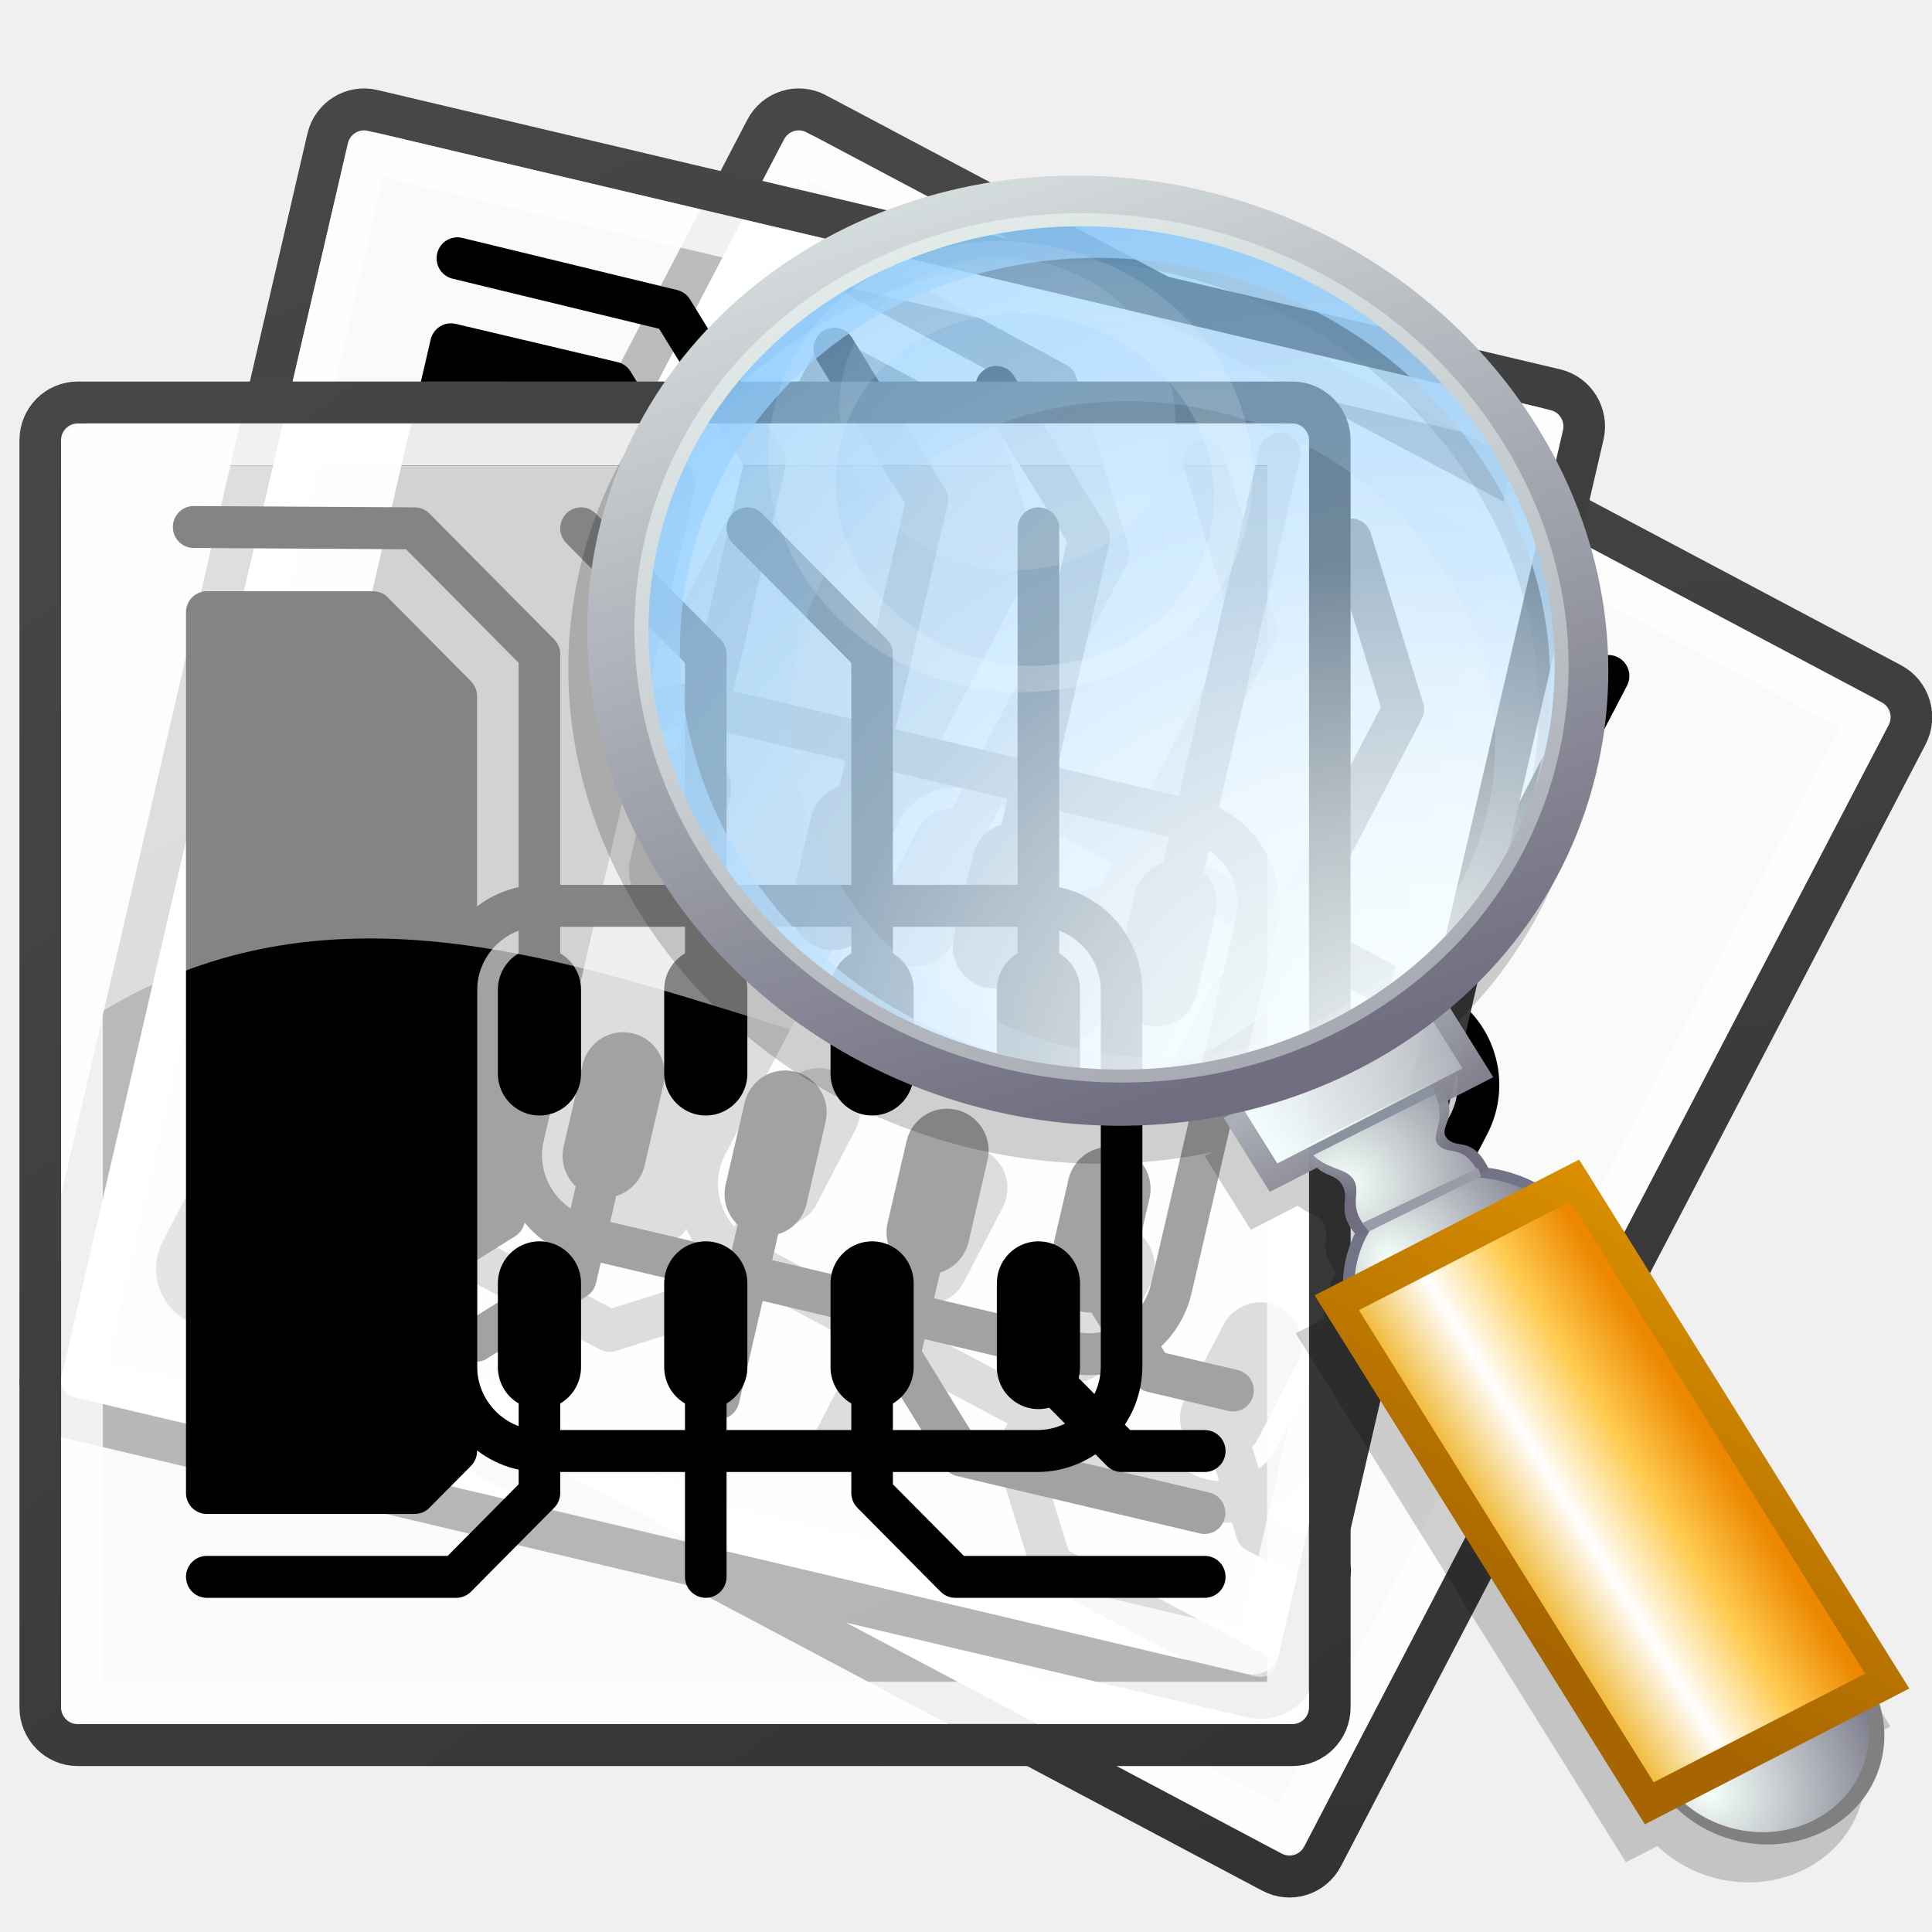
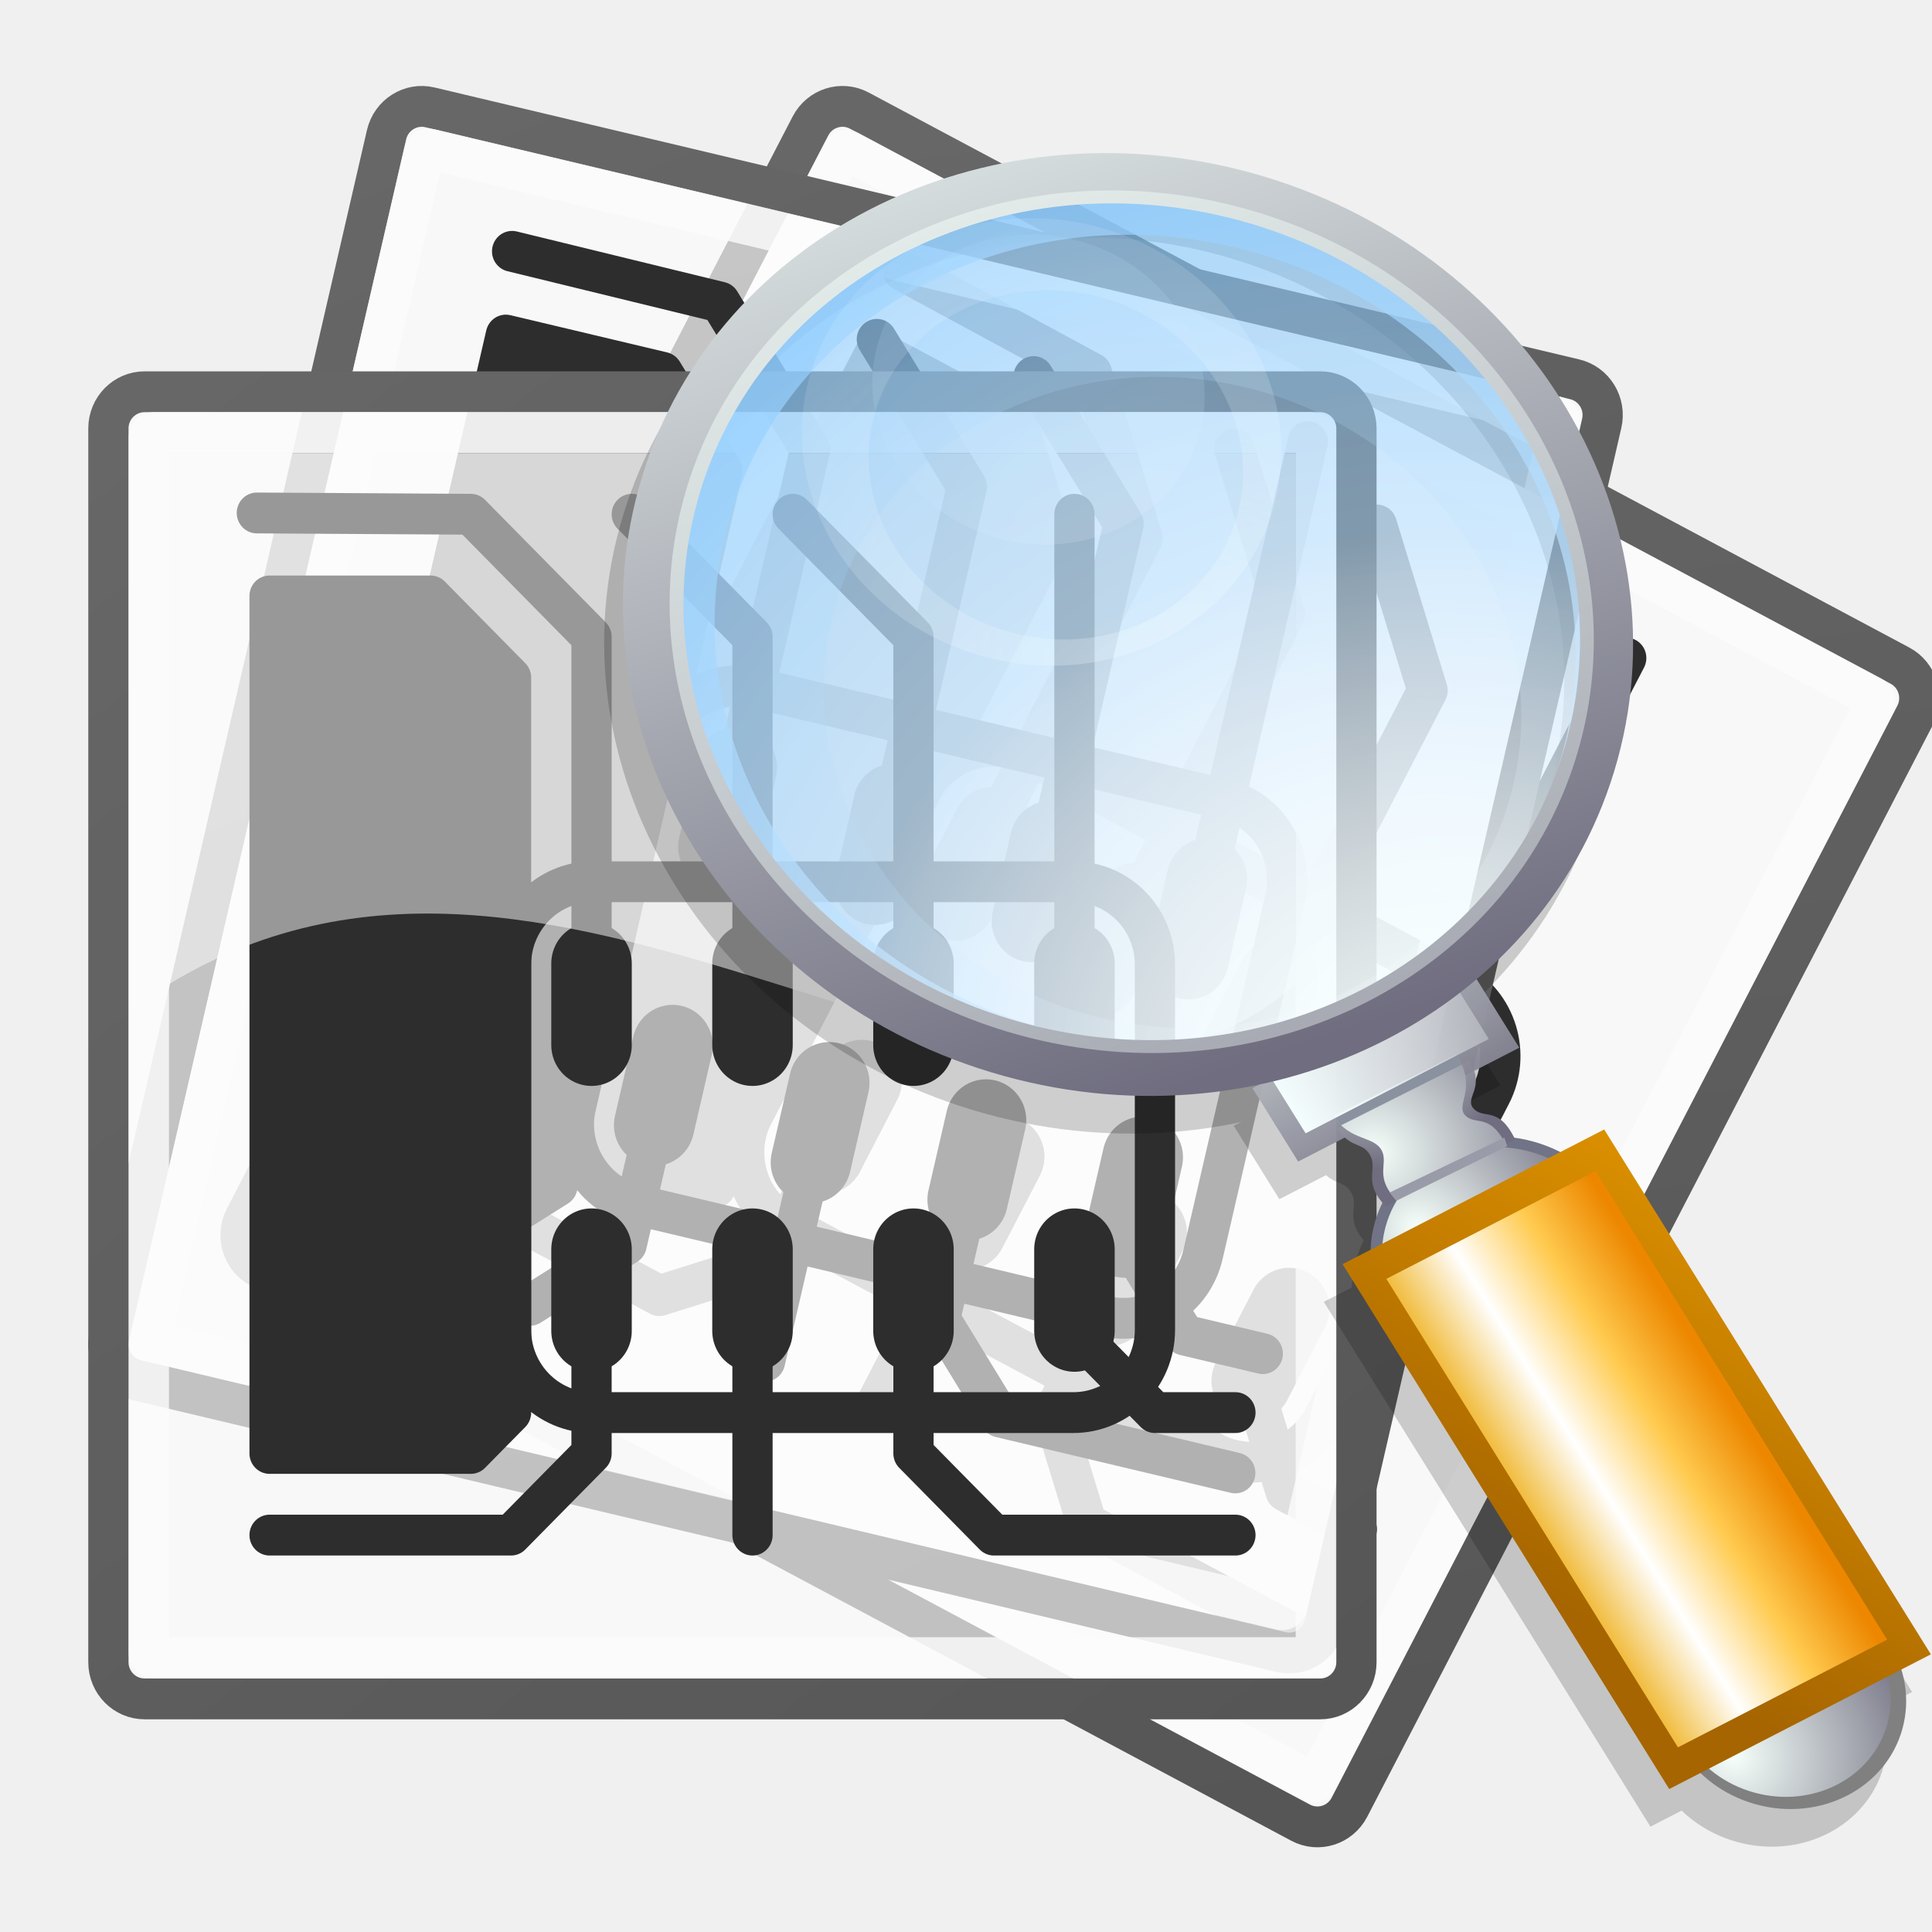
- <svg xmlns="http://www.w3.org/2000/svg" xmlns:xlink="http://www.w3.org/1999/xlink" height="48" width="48" version="1.1">
-   <defs>
-     <linearGradient id="ab" y2="4.219" gradientUnits="userSpaceOnUse" x2="7.596" gradientTransform="matrix(.88924 0 0 .78227 .62292 7.6472)" y1="43.994" x1="40.752">
-       <stop stop-color="#333" offset="0" />
-       <stop stop-color="#474747" offset="1" />
+ <svg xmlns="http://www.w3.org/2000/svg" xmlns:xlink="http://www.w3.org/1999/xlink" height="26" width="26" version="1.1" id="svg2">
+   <defs id="defs4">
+     <linearGradient id="ab" y2="4.219" gradientUnits="userSpaceOnUse" x2="7.596" gradientTransform="matrix(0.88924,0,0,0.78227,0.62292,7.6472)" y1="43.994" x1="40.752">
+       <stop stop-color="#333" offset="0" id="stop7" />
+       <stop stop-color="#474747" offset="1" id="stop9" />
    </linearGradient>
    <linearGradient id="a" y2="19500" gradientUnits="userSpaceOnUse" x2="15000" y1="14100" x1="10100">
-       <stop stop-color="#f5fffa" offset="0" />
-       <stop stop-color="#6f6d7f" offset="1.2" />
+       <stop stop-color="#f5fffa" offset="0" id="stop12" />
+       <stop stop-color="#6f6d7f" offset="1.2" id="stop14" />
    </linearGradient>
    <linearGradient id="b" y2="19500" gradientUnits="userSpaceOnUse" x2="15000" y1="14100" x1="10100">
-       <stop stop-color="#fff" stop-opacity="0.698" offset="0" />
-       <stop stop-color="#5db7ff" stop-opacity="0.698" offset="1.2" />
+       <stop stop-color="#fff" stop-opacity="0.698" offset="0" id="stop17" />
+       <stop stop-color="#5db7ff" stop-opacity="0.698" offset="1.2" id="stop19" />
    </linearGradient>
    <linearGradient id="x" y2="19500" gradientUnits="userSpaceOnUse" x2="15000" y1="14100" x1="10100">
-       <stop stop-color="#f5ffff" offset="0" />
-       <stop stop-color="#fff" stop-opacity="0" offset="1.2" />
+       <stop stop-color="#f5ffff" offset="0" id="stop22" />
+       <stop stop-color="#fff" stop-opacity="0" offset="1.2" id="stop24" />
    </linearGradient>
-     <radialGradient id="ac" xlink:href="#b" gradientUnits="userSpaceOnUse" cy="17526" cx="18632" gradientTransform="matrix(.001928 0 0 .001928 33.623 -11.394)" r="40170" />
+     <radialGradient id="ac" xlink:href="#b" gradientUnits="userSpaceOnUse" cy="17526" cx="18632" gradientTransform="matrix(0.001928,0,0,0.001928,33.623,-11.394)" r="40170" />
    <radialGradient id="ad" xlink:href="#b" gradientUnits="userSpaceOnUse" cy="17831" cx="18969" r="23166" />
-     <radialGradient id="ae" xlink:href="#a" gradientUnits="userSpaceOnUse" cy="27370" cx="25538" gradientTransform="translate(-1.2031e-5,1.3252e-4)" r="3682.2" />
-     <radialGradient id="af" xlink:href="#x" gradientUnits="userSpaceOnUse" cy="17398" cx="18401" gradientTransform="translate(-7.3214e-5,-4.3295e-5)" r="11888" />
-     <radialGradient id="ag" xlink:href="#a" gradientUnits="userSpaceOnUse" cy="15674" cx="16467" gradientTransform="matrix(.0019151 0 0 .0019411 33.623 -11.394)" r="3055.2" />
-     <radialGradient id="ah" xlink:href="#b" gradientUnits="userSpaceOnUse" cy="17753" cx="18300" gradientTransform="matrix(.001928 0 0 .001928 33.623 -11.394)" r="28430" />
-     <radialGradient id="ai" xlink:href="#a" gradientUnits="userSpaceOnUse" cy="33086" cx="-2182.7" gradientTransform="matrix(.0032733 0 0 .0011356 31.832 15.718)" r="11540" />
-     <radialGradient id="aj" xlink:href="#a" gradientUnits="userSpaceOnUse" cy="18596" cx="17070" gradientTransform="matrix(.0019519 0 0 .0019044 33.623 -11.394)" r="3734.6" />
-     <linearGradient id="ao" y2="39368" xlink:href="#x" gradientUnits="userSpaceOnUse" x2="2312.5" gradientTransform="matrix(.0032733 0 0 .0011356 31.832 15.718)" y1="39560" x1="-1083.8" />
-     <radialGradient id="ak" xlink:href="#b" gradientUnits="userSpaceOnUse" cy="11246" cx="13190" gradientTransform="translate(-9.4474e-5,4.0964e-5)" r="16248" />
-     <linearGradient id="ap" y2="18951" xlink:href="#a" gradientUnits="userSpaceOnUse" x2="12508" gradientTransform="matrix(.001928 0 0 .001928 33.623 -11.394)" y1="-85.143" x1="-1308.3" />
+     <radialGradient id="ae" xlink:href="#a" gradientUnits="userSpaceOnUse" cy="27370" cx="25538" gradientTransform="translate(-1.2031e-5,1.3251999e-4)" r="3682.2" />
+     <radialGradient id="af" xlink:href="#x" gradientUnits="userSpaceOnUse" cy="17398" cx="18401" gradientTransform="translate(-7.3214012e-5,-4.3294996e-5)" r="11888" />
+     <radialGradient id="ag" xlink:href="#a" gradientUnits="userSpaceOnUse" cy="15674" cx="16467" gradientTransform="matrix(0.0019151,0,0,0.0019411,33.623,-11.394)" r="3055.2" />
+     <radialGradient id="ah" xlink:href="#b" gradientUnits="userSpaceOnUse" cy="17753" cx="18300" gradientTransform="matrix(0.001928,0,0,0.001928,33.623,-11.394)" r="28430" />
+     <radialGradient id="ai" xlink:href="#a" gradientUnits="userSpaceOnUse" cy="33086" cx="-2182.7" gradientTransform="matrix(0.0032733,0,0,0.0011356,31.832,15.718)" r="11540" />
+     <radialGradient id="aj" xlink:href="#a" gradientUnits="userSpaceOnUse" cy="18596" cx="17070" gradientTransform="matrix(0.0019519,0,0,0.0019044,33.623,-11.394)" r="3734.6" />
+     <linearGradient id="ao" y2="39368" xlink:href="#x" gradientUnits="userSpaceOnUse" x2="2312.5" gradientTransform="matrix(0.0032733,0,0,0.0011356,31.832,15.718)" y1="39560" x1="-1083.8" />
+     <radialGradient id="ak" xlink:href="#b" gradientUnits="userSpaceOnUse" cy="11246" cx="13190" gradientTransform="translate(-9.4474e-5,4.0963997e-5)" r="16248" />
+     <linearGradient id="ap" y2="18951" xlink:href="#a" gradientUnits="userSpaceOnUse" x2="12508" gradientTransform="matrix(0.001928,0,0,0.001928,33.623,-11.394)" y1="-85.143" x1="-1308.3" />
    <radialGradient id="al" xlink:href="#a" gradientUnits="userSpaceOnUse" cy="29167" cx="26631" gradientTransform="translate(-1.1897e-4,-1.2562e-4)" r="4284.2" />
-     <linearGradient id="y" y2="20482" gradientUnits="userSpaceOnUse" x2="6753.4" gradientTransform="matrix(.0013312 0 0 .0027924 31.832 15.718)" y1="27356" x1="850.32">
-       <stop stop-color="#a66500" offset="0" />
-       <stop stop-color="#da8f00" offset="1" />
+     <linearGradient id="y" y2="20482" gradientUnits="userSpaceOnUse" x2="6753.4" gradientTransform="matrix(0.0013312,0,0,0.0027924,31.832,15.718)" y1="27356" x1="850.32">
+       <stop stop-color="#a66500" offset="0" id="stop39" />
+       <stop stop-color="#da8f00" offset="1" id="stop41" />
    </linearGradient>
-     <linearGradient id="z" y2="21261" gradientUnits="userSpaceOnUse" x2="3741.1" gradientTransform="matrix(.00126 0 0 .0029504 31.832 15.718)" y1="21261" x1="-3478.9">
-       <stop stop-color="#eda700" offset="0" />
-       <stop stop-color="#fff" offset=".388" />
-       <stop stop-color="#ffcb50" offset="0.7" />
-       <stop stop-color="#ed8700" offset="1" />
+     <linearGradient id="z" y2="21261" gradientUnits="userSpaceOnUse" x2="3741.1" gradientTransform="matrix(0.00126,0,0,0.0029504,31.832,15.718)" y1="21261" x1="-3478.9">
+       <stop stop-color="#eda700" offset="0" id="stop44" />
+       <stop stop-color="#fff" offset=".388" id="stop46" />
+       <stop stop-color="#ffcb50" offset="0.7" id="stop48" />
+       <stop stop-color="#ed8700" offset="1" id="stop50" />
    </linearGradient>
-     <linearGradient id="aa" y2="29618" xlink:href="#a" gradientUnits="userSpaceOnUse" x2="24590" gradientTransform="matrix(.001928 0 0 .001928 33.623 -11.394)" y1="405.03" x1="389.4" />
-     <radialGradient id="am" gradientUnits="userSpaceOnUse" cy="10444" cx="11715" gradientTransform="matrix(.001928 0 0 .001928 33.623 -11.394)" r="15132">
-       <stop stop-color="#f5ffff" stop-opacity=".49" offset="0" />
-       <stop stop-color="#fff" stop-opacity="0" offset="1.2" />
+     <linearGradient id="aa" y2="29618" xlink:href="#a" gradientUnits="userSpaceOnUse" x2="24590" gradientTransform="matrix(0.001928,0,0,0.001928,33.623,-11.394)" y1="405.03" x1="389.4" />
+     <radialGradient id="am" gradientUnits="userSpaceOnUse" cy="10444" cx="11715" gradientTransform="matrix(0.001928,0,0,0.001928,33.623,-11.394)" r="15132">
+       <stop stop-color="#f5ffff" stop-opacity=".49" offset="0" id="stop54" />
+       <stop stop-color="#fff" stop-opacity="0" offset="1.2" id="stop56" />
    </radialGradient>
+     <linearGradient xlink:href="#ab" id="linearGradient3191" gradientUnits="userSpaceOnUse" gradientTransform="matrix(0.88924,0,0,0.78227,0.62292,7.6472)" x1="40.752" y1="43.994" x2="7.596" y2="4.219" />
+     <linearGradient xlink:href="#ab" id="linearGradient3112" gradientUnits="userSpaceOnUse" gradientTransform="matrix(0.88924,0,0,0.78227,0.62292,7.6472)" x1="40.752" y1="43.994" x2="7.596" y2="4.219" />
  </defs>
-   <g id="w" stroke-linejoin="round" stroke-linecap="round" transform="translate(-40.995 -.010729)">
-     <rect style="color:#000000" fill-opacity=".633" ry=".899" height="32.011" width="31.012" stroke="url(#ab)" display="block" y="10.5" x="6.495" fill="#fff" />
-     <rect opacity=".791" style="color:#000000" display="block" rx=".132" ry=".115" height="30.004" width="28.998" stroke="#fff" y="11.496" x="7.5" fill="none" />
-     <path style="color:#000000" d="m10.184 13.468 5.316 0.032 3 3v8" stroke="#000" display="block" fill="none" />
-     <path style="color:#000000" d="m22.5 24.5v-8l-3-3" stroke="#000" display="block" fill="none" />
-     <path style="color:#000000" d="m26.5 24.5v-8l-3-3" stroke="#000" display="block" fill="none" />
-     <path style="color:#000000" d="m30.5 24.5v-11" stroke="#000" display="block" fill="none" />
-     <path style="color:#000000" d="m18.5 24.5v2" stroke="#000" stroke-width="2" display="block" fill="none" />
-     <path style="color:#000000" d="m22.5 24.5v2" stroke="#000" stroke-width="2" display="block" fill="none" />
-     <path style="color:#000000" d="m26.5 24.5v2" stroke="#000" stroke-width="2" display="block" fill="none" />
-     <path style="color:#000000" d="m30.5 24.5v2" stroke="#000" stroke-width="2" display="block" fill="none" />
-     <path style="color:#000000" d="m30.5 31.5v2" stroke="#000" stroke-width="2" display="block" fill="none" />
-     <path style="color:#000000" d="m26.5 31.5v2" stroke="#000" stroke-width="2" display="block" fill="none" />
-     <path style="color:#000000" d="m22.5 31.5v2" stroke="#000" stroke-width="2" display="block" fill="none" />
-     <path style="color:#000000" d="m18.5 31.5v2" stroke="#000" stroke-width="2" display="block" fill="none" />
-     <path style="color:#000000" d="m18.5 33.5v3l-2 2h-6" stroke="#000" display="block" fill="none" />
-     <path style="color:#000000" d="m22.5 33.5v5" stroke="#000" display="block" fill="none" />
-     <path style="color:#000000" d="m26.5 33.5v3l2 2h6" stroke="#000" display="block" fill="none" />
-     <path style="color:#000000" d="m30.5 33.5 2 2h2" stroke="#000" display="block" fill="none" />
-     <path style="color:#000000" display="block" d="m10.5 15.5h4l2 2v18l-1 1h-5v-21z" stroke="#000" />
-     <rect style="color:#000000" display="block" ry="2.028" height="13" width="16" stroke="#000" y="22.5" x="16.5" fill="none" />
+   <g transform="matrix(0.5415788,0,0,0.5495207,0.1048874,-1.041459)" id="g99" style="opacity:0.811">
+     <g transform="matrix(0.88516,0.46528,-0.46528,0.88516,19.49986,-8.13065)" id="use101" style="stroke-linecap:round;stroke-linejoin:round">
+       <rect id="rect3151" x="6.495" y="10.5" display="block" width="31.012" height="32.011" ry="0.899" style="color:#000000;fill:#ffffff;fill-opacity:0.633;stroke:url(#linearGradient3191);display:block" />
+       <rect id="rect3153" x="7.5" y="11.496" width="28.998" height="30.004" ry="0.115" rx="0.132" display="block" style="opacity:0.791;color:#000000;fill:none;stroke:#ffffff;display:block" />
+       <path id="path3155" display="block" d="m 10.184,13.468 5.316,0.032 3,3 v 8" style="color:#000000;fill:none;stroke:#000000;display:block" />
+       <path id="path3157" display="block" d="m 22.5,24.5 v -8 l -3,-3" style="color:#000000;fill:none;stroke:#000000;display:block" />
+       <path id="path3159" display="block" d="m 26.5,24.5 v -8 l -3,-3" style="color:#000000;fill:none;stroke:#000000;display:block" />
+       <path id="path3161" display="block" d="m 30.5,24.5 v -11" style="color:#000000;fill:none;stroke:#000000;display:block" />
+       <path id="path3163" display="block" d="m 18.5,24.5 v 2" style="color:#000000;fill:none;stroke:#000000;stroke-width:2;display:block" />
+       <path id="path3165" display="block" d="m 22.5,24.5 v 2" style="color:#000000;fill:none;stroke:#000000;stroke-width:2;display:block" />
+       <path id="path3167" display="block" d="m 26.5,24.5 v 2" style="color:#000000;fill:none;stroke:#000000;stroke-width:2;display:block" />
+       <path id="path3169" display="block" d="m 30.5,24.5 v 2" style="color:#000000;fill:none;stroke:#000000;stroke-width:2;display:block" />
+       <path id="path3171" display="block" d="m 30.5,31.5 v 2" style="color:#000000;fill:none;stroke:#000000;stroke-width:2;display:block" />
+       <path id="path3173" display="block" d="m 26.5,31.5 v 2" style="color:#000000;fill:none;stroke:#000000;stroke-width:2;display:block" />
+       <path id="path3175" display="block" d="m 22.5,31.5 v 2" style="color:#000000;fill:none;stroke:#000000;stroke-width:2;display:block" />
+       <path id="path3177" display="block" d="m 18.5,31.5 v 2" style="color:#000000;fill:none;stroke:#000000;stroke-width:2;display:block" />
+       <path id="path3179" display="block" d="m 18.5,33.5 v 3 l -2,2 h -6" style="color:#000000;fill:none;stroke:#000000;display:block" />
+       <path id="path3181" display="block" d="m 22.5,33.5 v 5" style="color:#000000;fill:none;stroke:#000000;display:block" />
+       <path id="path3183" display="block" d="m 26.5,33.5 v 3 l 2,2 h 6" style="color:#000000;fill:none;stroke:#000000;display:block" />
+       <path id="path3185" display="block" d="m 30.5,33.5 2,2 h 2" style="color:#000000;fill:none;stroke:#000000;display:block" />
+       <path id="path3187" d="m 10.5,15.5 h 4 l 2,2 v 18 l -1,1 h -5 v -21 z" display="block" style="color:#000000;stroke:#000000;display:block" />
+       <rect id="rect3189" x="16.5" y="22.5" width="16" height="13" ry="2.028" display="block" style="color:#000000;fill:none;stroke:#000000;display:block" />
+     </g>
+     <use xlink:href="#an" transform="matrix(0.97367,0.22797,-0.22797,0.97367,9.8015,-7.4372)" height="48" width="48" y="0" x="0" id="use103" />
+     <g transform="translate(-3.995,0.989271)" id="an" style="stroke-linecap:round;stroke-linejoin:round">
+       <rect id="rect3195" x="6.495" y="10.5" display="block" width="31.012" height="32.011" ry="0.899" style="color:#000000;fill:#ffffff;fill-opacity:0.633;stroke:url(#linearGradient3112);display:block" />
+       <rect id="rect3197" x="7.5" y="11.496" width="28.998" height="30.004" ry="0.115" rx="0.132" display="block" style="opacity:0.791;color:#000000;fill:none;stroke:#ffffff;display:block" />
+       <path id="path3199" display="block" d="m 10.184,13.468 5.316,0.032 3,3 v 8" style="color:#000000;fill:none;stroke:#000000;display:block" />
+       <path id="path3201" display="block" d="m 22.5,24.5 v -8 l -3,-3" style="color:#000000;fill:none;stroke:#000000;display:block" />
+       <path id="path3203" display="block" d="m 26.5,24.5 v -8 l -3,-3" style="color:#000000;fill:none;stroke:#000000;display:block" />
+       <path id="path3205" display="block" d="m 30.5,24.5 v -11" style="color:#000000;fill:none;stroke:#000000;display:block" />
+       <path id="path3207" display="block" d="m 18.5,24.5 v 2" style="color:#000000;fill:none;stroke:#000000;stroke-width:2;display:block" />
+       <path id="path3209" display="block" d="m 22.5,24.5 v 2" style="color:#000000;fill:none;stroke:#000000;stroke-width:2;display:block" />
+       <path id="path3211" display="block" d="m 26.5,24.5 v 2" style="color:#000000;fill:none;stroke:#000000;stroke-width:2;display:block" />
+       <path id="path3213" display="block" d="m 30.5,24.5 v 2" style="color:#000000;fill:none;stroke:#000000;stroke-width:2;display:block" />
+       <path id="path3215" display="block" d="m 30.5,31.5 v 2" style="color:#000000;fill:none;stroke:#000000;stroke-width:2;display:block" />
+       <path id="path3217" display="block" d="m 26.5,31.5 v 2" style="color:#000000;fill:none;stroke:#000000;stroke-width:2;display:block" />
+       <path id="path3219" display="block" d="m 22.5,31.5 v 2" style="color:#000000;fill:none;stroke:#000000;stroke-width:2;display:block" />
+       <path id="path3221" display="block" d="m 18.5,31.5 v 2" style="color:#000000;fill:none;stroke:#000000;stroke-width:2;display:block" />
+       <path id="path3223" display="block" d="m 18.5,33.5 v 3 l -2,2 h -6" style="color:#000000;fill:none;stroke:#000000;display:block" />
+       <path id="path3225" display="block" d="m 22.5,33.5 v 5" style="color:#000000;fill:none;stroke:#000000;display:block" />
+       <path id="path3227" display="block" d="m 26.5,33.5 v 3 l 2,2 h 6" style="color:#000000;fill:none;stroke:#000000;display:block" />
+       <path id="path3229" display="block" d="m 30.5,33.5 2,2 h 2" style="color:#000000;fill:none;stroke:#000000;display:block" />
+       <path id="path3231" d="m 10.5,15.5 h 4 l 2,2 v 18 l -1,1 h -5 v -21 z" display="block" style="color:#000000;stroke:#000000;display:block" />
+       <rect id="rect3233" x="16.5" y="22.5" width="16" height="13" ry="2.028" display="block" style="color:#000000;fill:none;stroke:#000000;display:block" />
+     </g>
+     <path d="M 4,26 V 13 H 32 V 26 C 25,32 14,20 4,26 z" id="path106" style="fill:#ffffff;fill-opacity:0.518;fill-rule:evenodd" />
  </g>
-   <g transform="matrix(1.0331,0,0,1.042,-1.5828,-1.9714)">
-     <use xlink:href="#w" transform="matrix(.88516 .46528 -.46528 .88516 55.782 10.953)" height="48" width="48" y="0" x="0" />
-     <use xlink:href="#an" transform="matrix(.97367 .22797 -.22797 .97367 9.8015 -7.4372)" height="48" width="48" y="0" x="0" />
-     <use id="an" xlink:href="#w" transform="translate(37,1)" height="48" width="48" y="0" x="0" />
-     <path d="m4 26v-13h28v13c-7 6-18-6-28 0z" fill-opacity=".518" fill-rule="evenodd" fill="#fff" />
-   </g>
-   <g fill-rule="evenodd" transform="translate(-6,53)" stroke="#000">
-     <path style="color:#000000" d="m31 31a10 10 0 1 1 -20 0 10 10 0 1 1 20 0z" fill-opacity=".301" transform="translate(-47,-29)" stroke-width="1.5" fill="#72a0cf" />
-     <rect style="color:#000000" stroke-width="1.001" transform="matrix(.3824 -.924 .90415 .42722 0 0)" ry="1.109" width="3.117" y="-13.376" x="-14.434" height="17.268" fill="#2e3436" />
-   </g>
-   <g transform="matrix(.69611 .19209 -.17663 .64009 -8.9202 1.1447)">
-     <g opacity=".185" transform="matrix(.001928 0 0 .001928 33.342 -9.8361)">
-       <path fill-rule="evenodd" d="m29524 27524a2285.7 2285.7 0 1 1 -4571.4 0 2285.7 2285.7 0 1 1 4571.4 0z" transform="matrix(1.0366,0,0,1.0366,-8223.8,-8828.8)" />
-       <path fill-rule="evenodd" d="m19683 17385c-463.92-572.08-642.91-183.34-885.67-376.28-186.31-167 126.72-430.52-278.63-868.94l-1977.9 1967.3c337.99 333.5 523.59 91.68 730.6 375.12 155.23 225.6-17.11 519.24 482.71 842.41l1928.9-1939.6z" />
-       <rect fill-rule="evenodd" transform="rotate(-45)" height="1619" width="4666.7" y="23097" x="-2064" />
-       <path fill-rule="evenodd" d="m19649 9700.3c0 5058-4100.3 9158.4-9158.4 9158.4-5058 0-9158.4-4100.3-9158.4-9158.4 0-5058 4100.3-9158.4 9158.4-9158.4 5058 0 9158.4 4100.3 9158.4 9158.4zm-907.21-0.01c0 4557-3694.2 8251.2-8251.2 8251.2s-8251.1-3694.2-8251.1-8251.2 3694.2-8251.2 8251.1-8251.2c4557 0 8251.2 3694.2 8251.2 8251.2z" />
-       <path fill-rule="evenodd" d="m29524 27524a2285.7 2285.7 0 1 1 -4571.4 0 2285.7 2285.7 0 1 1 4571.4 0z" transform="matrix(.95833 0 0 .95833 944.44 99.204)" />
-       <rect transform="rotate(-45)" height="11583" width="5522.2" y="26814" x="-2375" />
+   <g transform="matrix(0.3730341,0.1032441,-0.09465317,0.3440342,-4.215798,0.3307244)" id="g114">
+     <g transform="matrix(0.001928,0,0,0.001928,33.342,-9.8361)" id="g116" style="opacity:0.185">
+       <path d="m 29524,27524 a 2285.7,2285.7 0 1 1 -4571.4,0 2285.7,2285.7 0 1 1 4571.4,0 z" transform="matrix(1.0366,0,0,1.0366,-8223.8,-8828.8)" id="path118" style="fill-rule:evenodd" />
+       <path d="m 19683,17385 c -463.92,-572.08 -642.91,-183.34 -885.67,-376.28 -186.31,-167 126.72,-430.52 -278.63,-868.94 l -1977.9,1967.3 c 337.99,333.5 523.59,91.68 730.6,375.12 155.23,225.6 -17.11,519.24 482.71,842.41 l 1928.9,-1939.6 z" id="path120" style="fill-rule:evenodd" />
+       <rect transform="matrix(0.7071068,-0.7071068,0.7071068,0.7071068,0,0)" height="1619" width="4666.7" y="23097" x="-2064" id="rect122" style="fill-rule:evenodd" />
+       <path d="m 19649,9700.3 c 0,5058 -4100.3,9158.4 -9158.4,9158.4 -5058,0 -9158.4,-4100.3 -9158.4,-9158.4 0,-5058 4100.3,-9158.4 9158.4,-9158.4 5058,0 9158.4,4100.3 9158.4,9158.4 z m -907.21,-0.01 c 0,4557 -3694.2,8251.2 -8251.2,8251.2 -4557,0 -8251.1,-3694.2 -8251.1,-8251.2 0,-4557 3694.2,-8251.2 8251.1,-8251.2 4557,0 8251.2,3694.2 8251.2,8251.2 z" id="path124" style="fill-rule:evenodd" />
+       <path d="m 29524,27524 a 2285.7,2285.7 0 1 1 -4571.4,0 2285.7,2285.7 0 1 1 4571.4,0 z" transform="matrix(0.95833,0,0,0.95833,944.44,99.204)" id="path126" style="fill-rule:evenodd" />
+       <rect transform="matrix(0.7071068,-0.7071068,0.7071068,0.7071068,0,0)" height="11583" width="5522.2" y="26814" x="-2375" id="rect128" />
    </g>
-     <path opacity="0.293" d="m68.252 9.692c0 6.735-5.46 12.195-12.195 12.195-6.735 0-12.194-5.46-12.194-12.195 0-6.735 5.46-12.195 12.194-12.195 6.735 0 12.195 5.46 12.195 12.195zm1.848-2.402c0 8.989-7.287 16.277-16.277 16.277-8.989 0-16.277-7.287-16.277-16.277 0-8.989 7.287-16.277 16.277-16.277 8.989 0 16.277 7.287 16.277 16.277z" fill-rule="evenodd" fill="url(#ac)" />
-     <path opacity=".688" d="m19395 9325.5a9226.1 9226.1 0 1 1 -18452 0 9226.1 9226.1 0 1 1 18452 0z" fill-rule="evenodd" transform="matrix(.0017972 0 0 .0017972 36.035 -9.712)" fill="url(#ad)" />
-     <path d="m29524 27524a2285.7 2285.7 0 1 1 -4571.4 0 2285.7 2285.7 0 1 1 4571.4 0z" fill-rule="evenodd" transform="matrix(.0019986 0 0 .0019986 17.768 -28.417)" fill="#717386" />
-     <path d="m29524 27524a2285.7 2285.7 0 1 1 -4571.4 0 2285.7 2285.7 0 1 1 4571.4 0z" fill-rule="evenodd" transform="matrix(.0018239 0 0 .0018239 22.527 -23.608)" fill="url(#ae)" />
-     <path d="m19395 9325.5a9226.1 9226.1 0 1 1 -18452 0 9226.1 9226.1 0 1 1 18452 0z" fill-rule="evenodd" transform="matrix(.0017972 0 0 .0017972 35.852 -9.712)" fill="url(#af)" />
-     <path fill-rule="evenodd" fill="url(#ag)" d="m71.572 22.125c-0.894-1.103-1.24-0.353-1.708-0.725-0.359-0.322 0.244-0.83-0.537-1.675l-3.814 3.793c0.652 0.643 1.01 0.177 1.409 0.723 0.299 0.435-0.033 1.001 0.931 1.624l3.719-3.74z" />
-     <path fill-rule="evenodd" fill="url(#ah)" d="m69.601 7.665c0 8.369-6.735 15.154-15.044 15.154-8.309 0-15.044-6.785-15.044-15.154 0-8.369 6.735-15.154 15.044-15.154 8.309 0 15.044 6.785 15.044 15.154zm1.232-0.614c0 9.391-7.613 17.004-17.004 17.004-9.391 0-17.004-7.613-17.004-17.004 0-9.391 7.613-17.004 17.004-17.004 9.391 0 17.004 7.613 17.004 17.004z" />
-     <rect opacity=".955" fill-rule="evenodd" transform="rotate(-45)" height="3.122" width="8.998" y="60.251" x="27.853" fill="url(#ai)" />
-     <path fill-rule="evenodd" fill="url(#aj)" d="m71.343 22.447c-0.894-1.103-1.24-0.353-1.708-0.725-0.359-0.322 0.198-1.105-0.813-2.088l-3.538 3.472c0.789 0.781 1.56 0.269 1.96 0.815 0.299 0.435-0.033 1.001 0.931 1.624l3.168-3.097z" />
-     <rect fill-rule="evenodd" transform="rotate(-45)" height="2.587" width="7.455" y="60" x="28.624" fill="url(#ao)" />
-     <path opacity=".21" d="m13469 7844a3569.2 3569.2 0 1 1 -7138.4 0 3569.2 3569.2 0 1 1 7138.4 0z" fill-rule="evenodd" transform="matrix(.0016277 0 0 .0016277 32.568 -13.102)" fill="url(#ak)" />
-     <path fill-rule="evenodd" fill="url(#ap)" d="m71.507 7.308c0 9.752-7.906 17.658-17.658 17.658-9.752 0-17.658-7.906-17.658-17.658 0-9.752 7.906-17.658 17.658-17.658 9.752 0 17.658 7.906 17.658 17.658zm-1.749-0c0 8.786-7.122 15.909-15.909 15.909-8.786 0-15.909-7.122-15.909-15.909 0-8.786 7.122-15.909 15.909-15.909 8.786 0 15.909 7.122 15.909 15.909z" />
-     <path d="m29524 27524a2285.7 2285.7 0 1 1 -4571.4 0 2285.7 2285.7 0 1 1 4571.4 0z" fill-rule="evenodd" transform="matrix(.0018477 0 0 .0018477 35.444 -11.203)" fill="#808080" />
-     <path d="m29524 27524a2285.7 2285.7 0 1 1 -4571.4 0 2285.7 2285.7 0 1 1 4571.4 0z" fill-rule="evenodd" transform="matrix(.0016773 0 0 .0016773 39.925 -6.5347)" fill="url(#al)" />
-     <rect transform="rotate(-45)" height="22.333" width="10.647" y="67.417" x="27.253" fill="url(#y)" />
-     <rect transform="rotate(-45)" height="19.934" width="8.513" y="68.617" x="28.321" fill="url(#z)" />
-     <path fill-rule="evenodd" fill="url(#aa)" d="m70.103 7.17c0 8.922-7.233 16.155-16.155 16.155-8.922 0-16.155-7.233-16.155-16.155 0-8.922 7.233-16.155 16.155-16.155 8.922 0 16.155 7.233 16.155 16.155zm-0.482 0c0 8.656-7.017 15.672-15.672 15.672-8.656 0-15.672-7.017-15.672-15.672 0-8.656 7.017-15.672 15.672-15.672 8.656 0 15.672 7.017 15.672 15.672z" />
-     <path opacity=".541" d="m56.503 2.228c0 3.615-2.93 6.545-6.545 6.545-3.615 0-6.545-2.93-6.545-6.545s2.93-6.545 6.545-6.545c3.615 0 6.545 2.93 6.545 6.545zm1.148-0.689c0 4.63-3.753 8.382-8.382 8.382s-8.382-3.753-8.382-8.382 3.753-8.382 8.382-8.382 8.382 3.753 8.382 8.382z" fill-rule="evenodd" fill="url(#am)" />
-     <path fill-rule="evenodd" fill="#9a9ba9" d="m67.861 25.319 0.291 0.237 3.222-3.101-0.176-0.282-3.337 3.147z" />
-     <path fill-rule="evenodd" fill="#8a92a0" d="m65.338 23.174 0.268 0.198 3.491-3.423-0.208-0.322-3.551 3.547z" />
+     <path d="m 68.252,9.692 c 0,6.735 -5.46,12.195 -12.195,12.195 -6.735,0 -12.194,-5.46 -12.194,-12.195 0,-6.735 5.46,-12.195 12.194,-12.195 6.735,0 12.195,5.46 12.195,12.195 z m 1.848,-2.402 c 0,8.989 -7.287,16.277 -16.277,16.277 -8.989,0 -16.277,-7.287 -16.277,-16.277 0,-8.989 7.287,-16.277 16.277,-16.277 8.989,0 16.277,7.287 16.277,16.277 z" id="path130" style="opacity:0.293;fill:url(#ac);fill-rule:evenodd" />
+     <path d="m 19395,9325.5 a 9226.1,9226.1 0 1 1 -18452,0 9226.1,9226.1 0 1 1 18452,0 z" transform="matrix(0.0017972,0,0,0.0017972,36.035,-9.712)" id="path132" style="opacity:0.688;fill:url(#ad);fill-rule:evenodd" />
+     <path d="m 29524,27524 a 2285.7,2285.7 0 1 1 -4571.4,0 2285.7,2285.7 0 1 1 4571.4,0 z" transform="matrix(0.0019986,0,0,0.0019986,17.768,-28.417)" id="path134" style="fill:#717386;fill-rule:evenodd" />
+     <path d="m 29524,27524 a 2285.7,2285.7 0 1 1 -4571.4,0 2285.7,2285.7 0 1 1 4571.4,0 z" transform="matrix(0.0018239,0,0,0.0018239,22.527,-23.608)" id="path136" style="fill:url(#ae);fill-rule:evenodd" />
+     <path d="m 19395,9325.5 a 9226.1,9226.1 0 1 1 -18452,0 9226.1,9226.1 0 1 1 18452,0 z" transform="matrix(0.0017972,0,0,0.0017972,35.852,-9.712)" id="path138" style="fill:url(#af);fill-rule:evenodd" />
+     <path d="m 71.572,22.125 c -0.894,-1.103 -1.24,-0.353 -1.708,-0.725 -0.359,-0.322 0.244,-0.83 -0.537,-1.675 l -3.814,3.793 c 0.652,0.643 1.01,0.177 1.409,0.723 0.299,0.435 -0.033,1.001 0.931,1.624 l 3.719,-3.74 z" id="path140" style="fill:url(#ag);fill-rule:evenodd" />
+     <path d="m 69.601,7.665 c 0,8.369 -6.735,15.154 -15.044,15.154 -8.309,0 -15.044,-6.785 -15.044,-15.154 0,-8.369 6.735,-15.154 15.044,-15.154 8.309,0 15.044,6.785 15.044,15.154 z m 1.232,-0.614 c 0,9.391 -7.613,17.004 -17.004,17.004 -9.391,0 -17.004,-7.613 -17.004,-17.004 0,-9.391 7.613,-17.004 17.004,-17.004 9.391,0 17.004,7.613 17.004,17.004 z" id="path142" style="fill:url(#ah);fill-rule:evenodd" />
+     <rect transform="matrix(0.7071068,-0.7071068,0.7071068,0.7071068,0,0)" height="3.122" width="8.998" y="60.251" x="27.853" id="rect144" style="opacity:0.955;fill:url(#ai);fill-rule:evenodd" />
+     <path d="m 71.343,22.447 c -0.894,-1.103 -1.24,-0.353 -1.708,-0.725 -0.359,-0.322 0.198,-1.105 -0.813,-2.088 l -3.538,3.472 c 0.789,0.781 1.56,0.269 1.96,0.815 0.299,0.435 -0.033,1.001 0.931,1.624 l 3.168,-3.097 z" id="path146" style="fill:url(#aj);fill-rule:evenodd" />
+     <rect transform="matrix(0.7071068,-0.7071068,0.7071068,0.7071068,0,0)" height="2.586" width="7.455" y="60" x="28.624" id="rect148" style="fill:url(#ao);fill-rule:evenodd" />
+     <path d="m 13469,7844 a 3569.2,3569.2 0 1 1 -7138.4,0 3569.2,3569.2 0 1 1 7138.4,0 z" transform="matrix(0.0016277,0,0,0.0016277,32.568,-13.102)" id="path150" style="opacity:0.21;fill:url(#ak);fill-rule:evenodd" />
+     <path d="m 71.507,7.308 c 0,9.752 -7.906,17.658 -17.658,17.658 -9.752,0 -17.658,-7.906 -17.658,-17.658 0,-9.752 7.906,-17.658 17.658,-17.658 9.752,0 17.658,7.906 17.658,17.658 z m -1.749,-1.7e-5 c 0,8.786 -7.122,15.909 -15.909,15.909 -8.786,0 -15.909,-7.122 -15.909,-15.909 0,-8.786 7.122,-15.909 15.909,-15.909 8.786,0 15.909,7.122 15.909,15.909 z" id="path152" style="fill:url(#ap);fill-rule:evenodd" />
+     <path d="m 29524,27524 a 2285.7,2285.7 0 1 1 -4571.4,0 2285.7,2285.7 0 1 1 4571.4,0 z" transform="matrix(0.0018477,0,0,0.0018477,35.444,-11.203)" id="path154" style="fill:#808080;fill-rule:evenodd" />
+     <path d="m 29524,27524 a 2285.7,2285.7 0 1 1 -4571.4,0 2285.7,2285.7 0 1 1 4571.4,0 z" transform="matrix(0.0016773,0,0,0.0016773,39.925,-6.5347)" id="path156" style="fill:url(#al);fill-rule:evenodd" />
+     <rect transform="matrix(0.7071068,-0.7071068,0.7071068,0.7071068,0,0)" height="22.333" width="10.647" y="67.417" x="27.253" id="rect158" style="fill:url(#y)" />
+     <rect transform="matrix(0.7071068,-0.7071068,0.7071068,0.7071068,0,0)" height="19.934" width="8.513" y="68.617" x="28.321" id="rect160" style="fill:url(#z)" />
+     <path d="m 70.103,7.17 c 0,8.922 -7.233,16.155 -16.155,16.155 -8.922,0 -16.155,-7.233 -16.155,-16.155 0,-8.922 7.233,-16.155 16.155,-16.155 8.922,0 16.155,7.233 16.155,16.155 z m -0.482,6e-6 c 0,8.656 -7.017,15.672 -15.672,15.672 -8.656,0 -15.672,-7.017 -15.672,-15.672 0,-8.656 7.017,-15.672 15.672,-15.672 8.656,0 15.672,7.017 15.672,15.672 z" id="path162" style="fill:url(#aa);fill-rule:evenodd" />
+     <path d="m 56.503,2.228 c 0,3.615 -2.93,6.545 -6.545,6.545 -3.615,0 -6.545,-2.93 -6.545,-6.545 0,-3.615 2.93,-6.545 6.545,-6.545 3.615,0 6.545,2.93 6.545,6.545 z m 1.148,-0.689 c 0,4.63 -3.753,8.382 -8.382,8.382 -4.63,0 -8.382,-3.753 -8.382,-8.382 0,-4.63 3.753,-8.382 8.382,-8.382 4.63,0 8.382,3.753 8.382,8.382 z" id="path164" style="opacity:0.541;fill:url(#am);fill-rule:evenodd" />
+     <path d="m 67.861,25.319 0.291,0.237 3.222,-3.101 -0.176,-0.282 -3.337,3.147 z" id="path166" style="fill:#9a9ba9;fill-rule:evenodd" />
+     <path d="m 65.338,23.174 0.268,0.198 3.491,-3.423 -0.208,-0.322 -3.551,3.547 z" id="path168" style="fill:#8a92a0;fill-rule:evenodd" />
  </g>
</svg>
